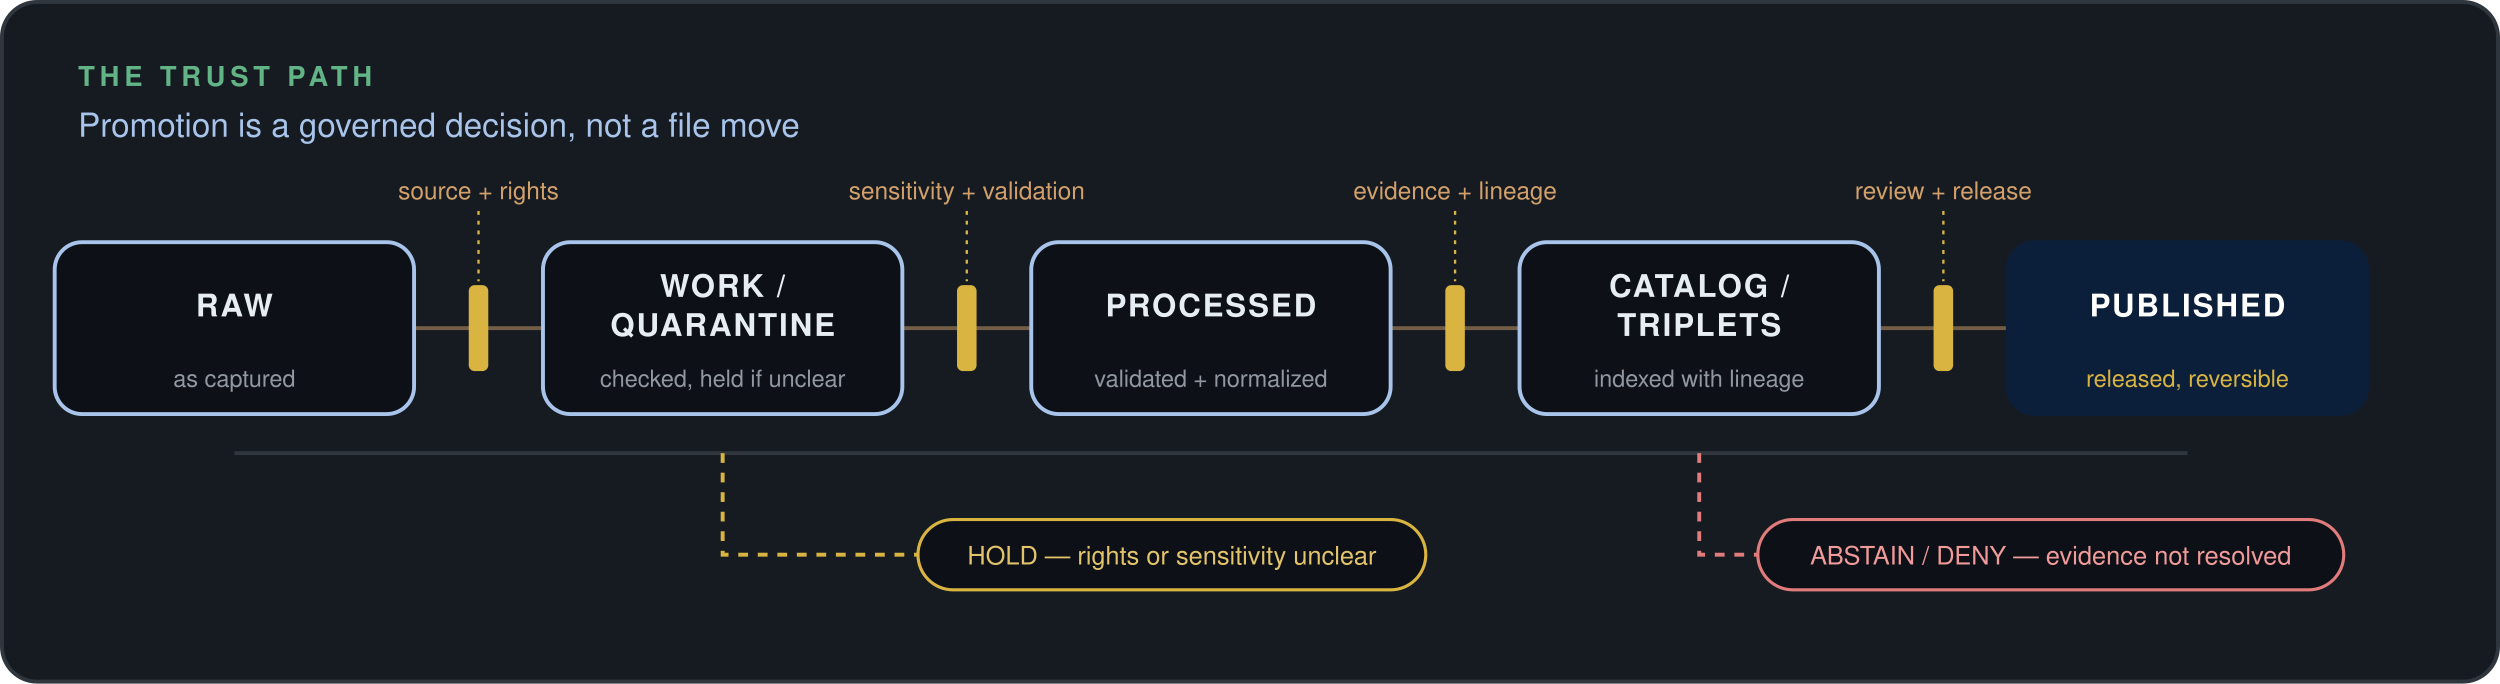
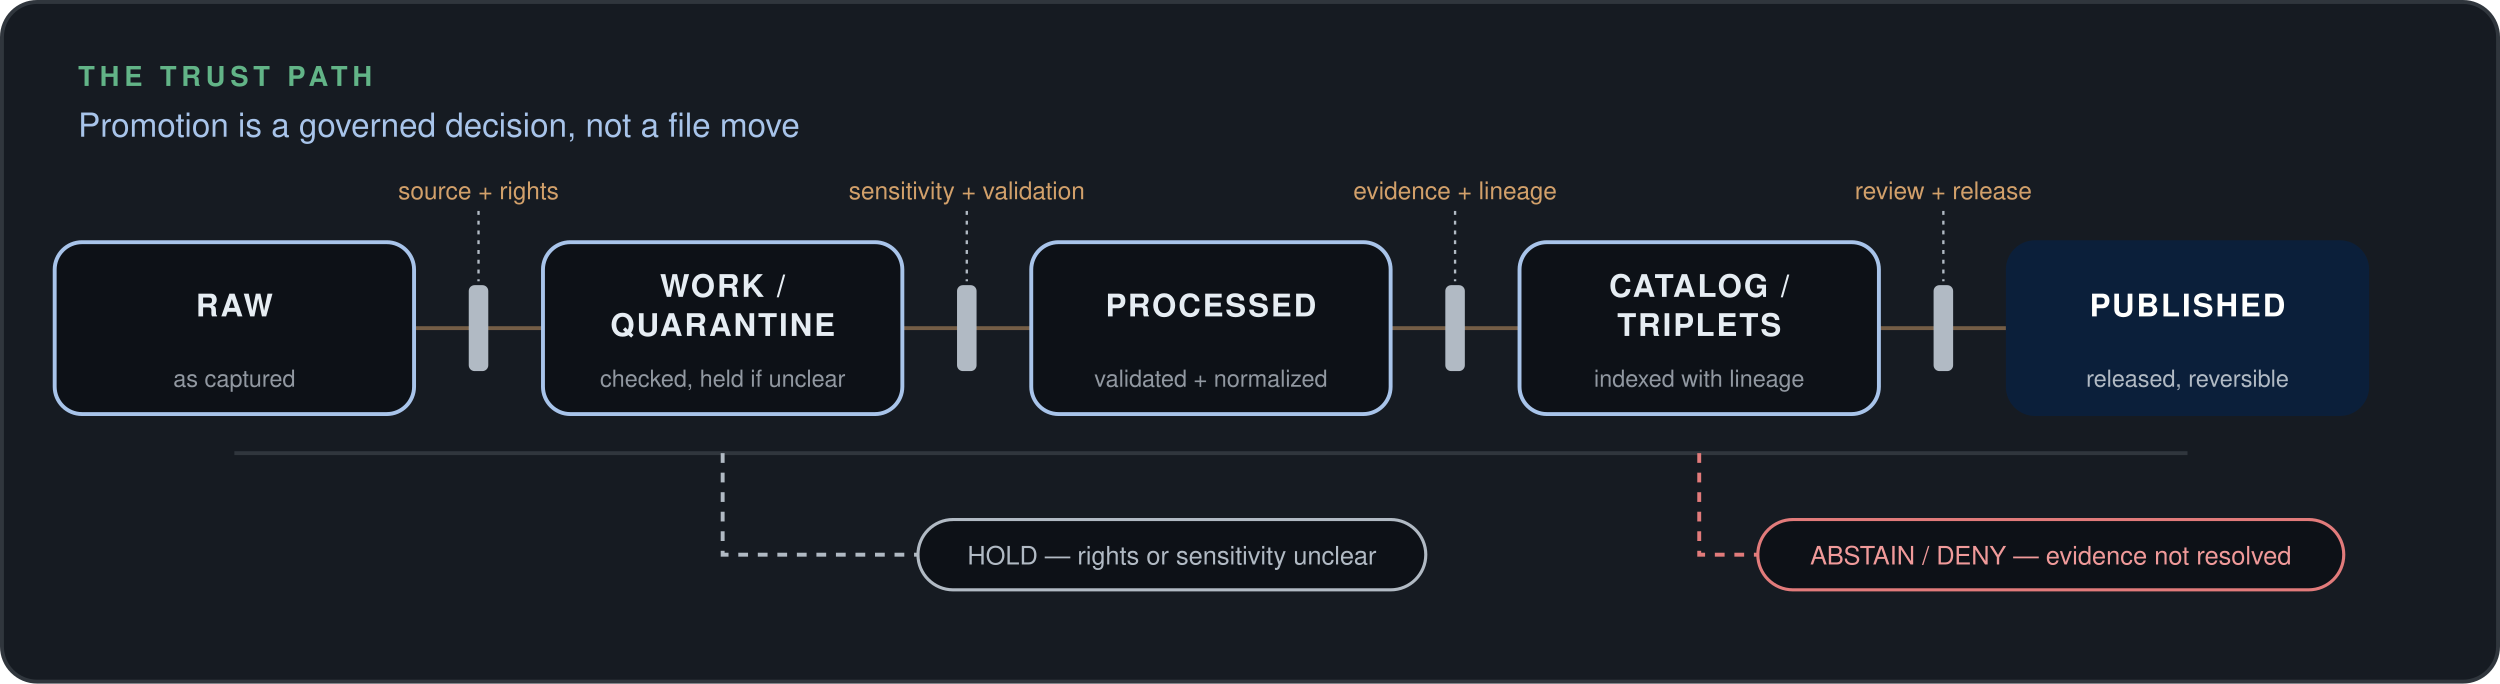
<svg xmlns="http://www.w3.org/2000/svg" viewBox="0 0 1280 350" width="1280" height="350" role="img" aria-labelledby="t d">
  <defs>
    <clipPath id="frame">
      <rect x="1" y="1" width="1278" height="348" rx="18" />
    </clipPath>
    <style>
      .serif{font-family:Georgia,'Times New Roman',serif}
      .sans{font-family:-apple-system,'Segoe UI',Helvetica,Arial,sans-serif}
      .mono{font-family:ui-monospace,SFMono-Regular,Menlo,Consolas,monospace}
-       .tok{opacity:0}
-       .t1{animation:t1 12s cubic-bezier(.4,0,.3,1) infinite}
-       .t2{animation:t2 12s cubic-bezier(.4,0,.3,1) infinite;animation-delay:-4s}
-       .t3{animation:t3 12s cubic-bezier(.4,0,.3,1) infinite;animation-delay:-8s}
-       @keyframes t1{0%{transform:translate(120px,0);opacity:0}4%{opacity:1}20%{transform:translate(370px,0)}40%{transform:translate(620px,0)}60%{transform:translate(870px,0)}80%,92%{transform:translate(1120px,0);opacity:1}100%{transform:translate(1120px,0);opacity:0}}
-       @keyframes t2{0%{transform:translate(120px,0);opacity:0}4%{opacity:1}24%{transform:translate(370px,0)}40%{transform:translate(370px,52px)}55%,85%{transform:translate(470px,52px);opacity:1}100%{transform:translate(470px,52px);opacity:0}}
-       @keyframes t3{0%{transform:translate(120px,0);opacity:0}4%{opacity:1}20%{transform:translate(370px,0)}40%{transform:translate(620px,0)}60%{transform:translate(870px,0)}72%{transform:translate(870px,52px)}80%,90%{transform:translate(900px,52px);opacity:1}100%{transform:translate(900px,52px);opacity:0}}
-       @media (prefers-reduced-motion: reduce){.tok{animation:none!important;opacity:1}.t1{transform:translate(1120px,0)}.t2{transform:translate(456px,52px)}.t3{transform:translate(886px,52px)}}
+ 
    </style>
  </defs>
  <g clip-path="url(#frame)">
    <rect width="1280" height="350" fill="#161B22" />
    <text x="40" y="44" class="sans" font-size="14" letter-spacing="2.5" font-weight="700" fill="#62B487">THE TRUST PATH</text>
    <text x="40" y="70" class="sans" font-size="17" fill="#A8C4EA">Promotion is a governed decision, not a file move</text>
    <line x1="212" y1="168" x2="278" y2="168" stroke="#D2A06A" stroke-width="2" stroke-opacity=".5" />
-     <rect x="240.0" y="146" width="10" height="44" rx="3" fill="#D9B440" />
-     <line x1="245.0" y1="108" x2="245.0" y2="144" stroke="#D9B440" stroke-width="1.2" stroke-dasharray="2 3" />
+     <rect x="240.0" y="146" width="10" height="44" rx="3" fill="#B1BAC4" />
+     <line x1="245.0" y1="108" x2="245.0" y2="144" stroke="#B1BAC4" stroke-width="1.2" stroke-dasharray="2 3" />
    <text x="245.0" y="102" text-anchor="middle" class="sans" font-size="12.5" fill="#D2A06A">source + rights</text>
    <line x1="462" y1="168" x2="528" y2="168" stroke="#D2A06A" stroke-width="2" stroke-opacity=".5" />
-     <rect x="490.0" y="146" width="10" height="44" rx="3" fill="#D9B440" />
-     <line x1="495.0" y1="108" x2="495.0" y2="144" stroke="#D9B440" stroke-width="1.2" stroke-dasharray="2 3" />
+     <rect x="490.0" y="146" width="10" height="44" rx="3" fill="#B1BAC4" />
+     <line x1="495.0" y1="108" x2="495.0" y2="144" stroke="#B1BAC4" stroke-width="1.2" stroke-dasharray="2 3" />
    <text x="495.0" y="102" text-anchor="middle" class="sans" font-size="12.5" fill="#D2A06A">sensitivity + validation</text>
    <line x1="712" y1="168" x2="778" y2="168" stroke="#D2A06A" stroke-width="2" stroke-opacity=".5" />
-     <rect x="740.0" y="146" width="10" height="44" rx="3" fill="#D9B440" />
-     <line x1="745.0" y1="108" x2="745.0" y2="144" stroke="#D9B440" stroke-width="1.2" stroke-dasharray="2 3" />
+     <rect x="740.0" y="146" width="10" height="44" rx="3" fill="#B1BAC4" />
+     <line x1="745.0" y1="108" x2="745.0" y2="144" stroke="#B1BAC4" stroke-width="1.2" stroke-dasharray="2 3" />
    <text x="745.0" y="102" text-anchor="middle" class="sans" font-size="12.5" fill="#D2A06A">evidence + lineage</text>
    <line x1="962" y1="168" x2="1028" y2="168" stroke="#D2A06A" stroke-width="2" stroke-opacity=".5" />
-     <rect x="990.0" y="146" width="10" height="44" rx="3" fill="#D9B440" />
-     <line x1="995.0" y1="108" x2="995.0" y2="144" stroke="#D9B440" stroke-width="1.2" stroke-dasharray="2 3" />
+     <rect x="990.0" y="146" width="10" height="44" rx="3" fill="#B1BAC4" />
+     <line x1="995.0" y1="108" x2="995.0" y2="144" stroke="#B1BAC4" stroke-width="1.2" stroke-dasharray="2 3" />
    <text x="995.0" y="102" text-anchor="middle" class="sans" font-size="12.5" fill="#D2A06A">review + release</text>
    <rect x="28" y="124" width="184" height="88" rx="14" fill="#0D1117" stroke="#A8C4EA" stroke-width="2" />
    <text x="120" y="162" text-anchor="middle" class="sans" font-size="16" font-weight="700" letter-spacing="1" fill="#E6EDF3">RAW</text>
    <text x="120" y="198" text-anchor="middle" class="sans" font-size="12" fill="#9198A1">as captured</text>
    <rect x="278" y="124" width="184" height="88" rx="14" fill="#0D1117" stroke="#A8C4EA" stroke-width="2" />
    <text x="370" y="152" text-anchor="middle" class="sans" font-size="16" font-weight="700" letter-spacing="1" fill="#E6EDF3">WORK /</text>
    <text x="370" y="172" text-anchor="middle" class="sans" font-size="16" font-weight="700" letter-spacing="1" fill="#E6EDF3">QUARANTINE</text>
    <text x="370" y="198" text-anchor="middle" class="sans" font-size="12" fill="#9198A1">checked, held if unclear</text>
    <rect x="528" y="124" width="184" height="88" rx="14" fill="#0D1117" stroke="#A8C4EA" stroke-width="2" />
    <text x="620" y="162" text-anchor="middle" class="sans" font-size="16" font-weight="700" letter-spacing="1" fill="#E6EDF3">PROCESSED</text>
    <text x="620" y="198" text-anchor="middle" class="sans" font-size="12" fill="#9198A1">validated + normalized</text>
    <rect x="778" y="124" width="184" height="88" rx="14" fill="#0D1117" stroke="#A8C4EA" stroke-width="2" />
    <text x="870" y="152" text-anchor="middle" class="sans" font-size="16" font-weight="700" letter-spacing="1" fill="#E6EDF3">CATALOG /</text>
    <text x="870" y="172" text-anchor="middle" class="sans" font-size="16" font-weight="700" letter-spacing="1" fill="#E6EDF3">TRIPLETS</text>
    <text x="870" y="198" text-anchor="middle" class="sans" font-size="12" fill="#9198A1">indexed with lineage</text>
    <rect x="1028" y="124" width="184" height="88" rx="14" fill="#0B1F3A" stroke="#0B1F3A" stroke-width="2" />
    <text x="1120" y="162" text-anchor="middle" class="sans" font-size="16" font-weight="700" letter-spacing="1" fill="#FFFFFE">PUBLISHED</text>
-     <text x="1120" y="198" text-anchor="middle" class="sans" font-size="12" fill="#D9B440">released, reversible</text>
+     <text x="1120" y="198" text-anchor="middle" class="sans" font-size="12" fill="#B1BAC4">released, reversible</text>
    <line x1="120" y1="232" x2="1120" y2="232" stroke="#30363D" stroke-width="2" />
    <g class="sans" font-size="13">
-       <path d="M370,232 V284 H470" fill="none" stroke="#D9B440" stroke-width="2" stroke-dasharray="5 5" />
-       <rect x="470" y="266" width="260" height="36" rx="18" fill="#0D1117" stroke="#D9B440" stroke-width="1.6" />
-       <text x="600" y="289" text-anchor="middle" fill="#E3C46A">HOLD — rights or sensitivity unclear</text>
+       <path d="M370,232 V284 H470" fill="none" stroke="#B1BAC4" stroke-width="2" stroke-dasharray="5 5" />
+       <rect x="470" y="266" width="260" height="36" rx="18" fill="#0D1117" stroke="#B1BAC4" stroke-width="1.6" />
+       <text x="600" y="289" text-anchor="middle" fill="#B1BAC4">HOLD — rights or sensitivity unclear</text>
      <path d="M870,232 V284 H900" fill="none" stroke="#E27B7B" stroke-width="2" stroke-dasharray="5 5" />
      <rect x="900" y="266" width="300" height="36" rx="18" fill="#0D1117" stroke="#E27B7B" stroke-width="1.6" />
      <text x="1050" y="289" text-anchor="middle" fill="#F09A9A">ABSTAIN / DENY — evidence not resolved</text>
    </g>
-     <circle class="tok t1" cx="0" cy="232" r="8" fill="#62B487" stroke="#0D1117" stroke-width="2" />
-     <circle class="tok t2" cx="0" cy="232" r="8" fill="#D9B440" stroke="#0D1117" stroke-width="2" />
-     <circle class="tok t3" cx="0" cy="232" r="8" fill="#E27B7B" stroke="#0D1117" stroke-width="2" />
  </g>
  <rect x="1" y="1" width="1278" height="348" rx="18" fill="none" stroke="#30363D" stroke-width="2" />
</svg>
